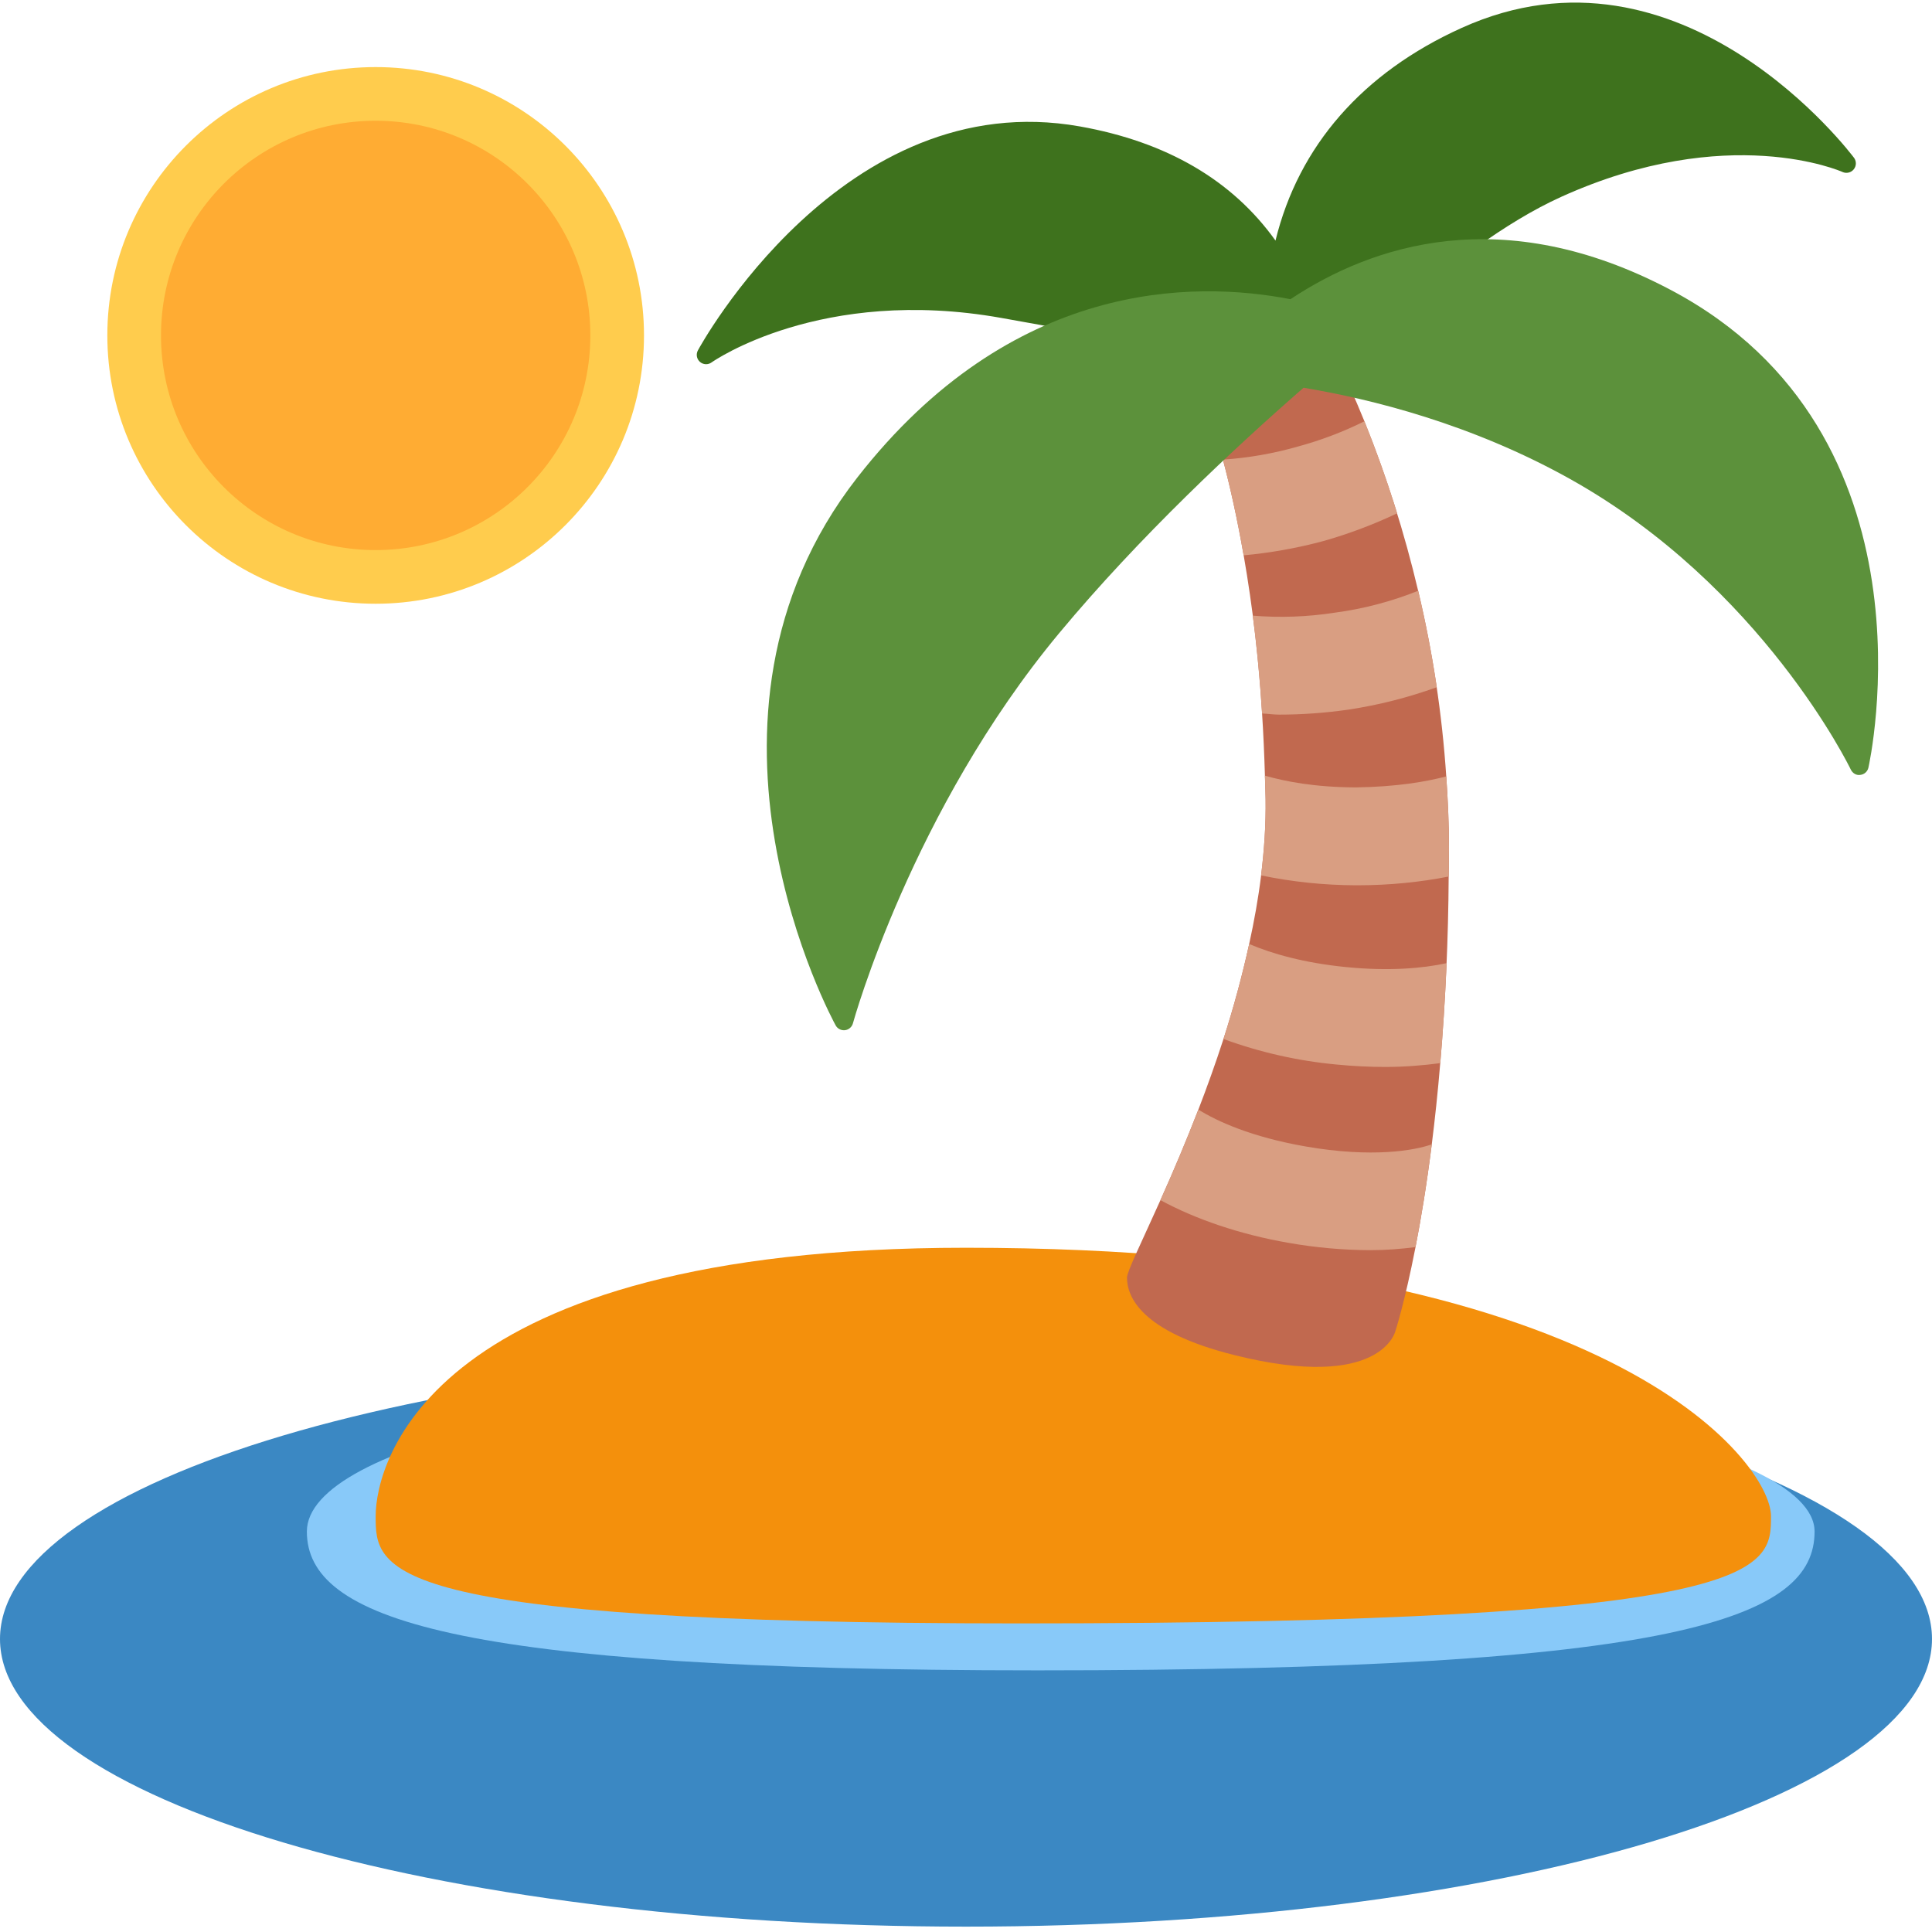
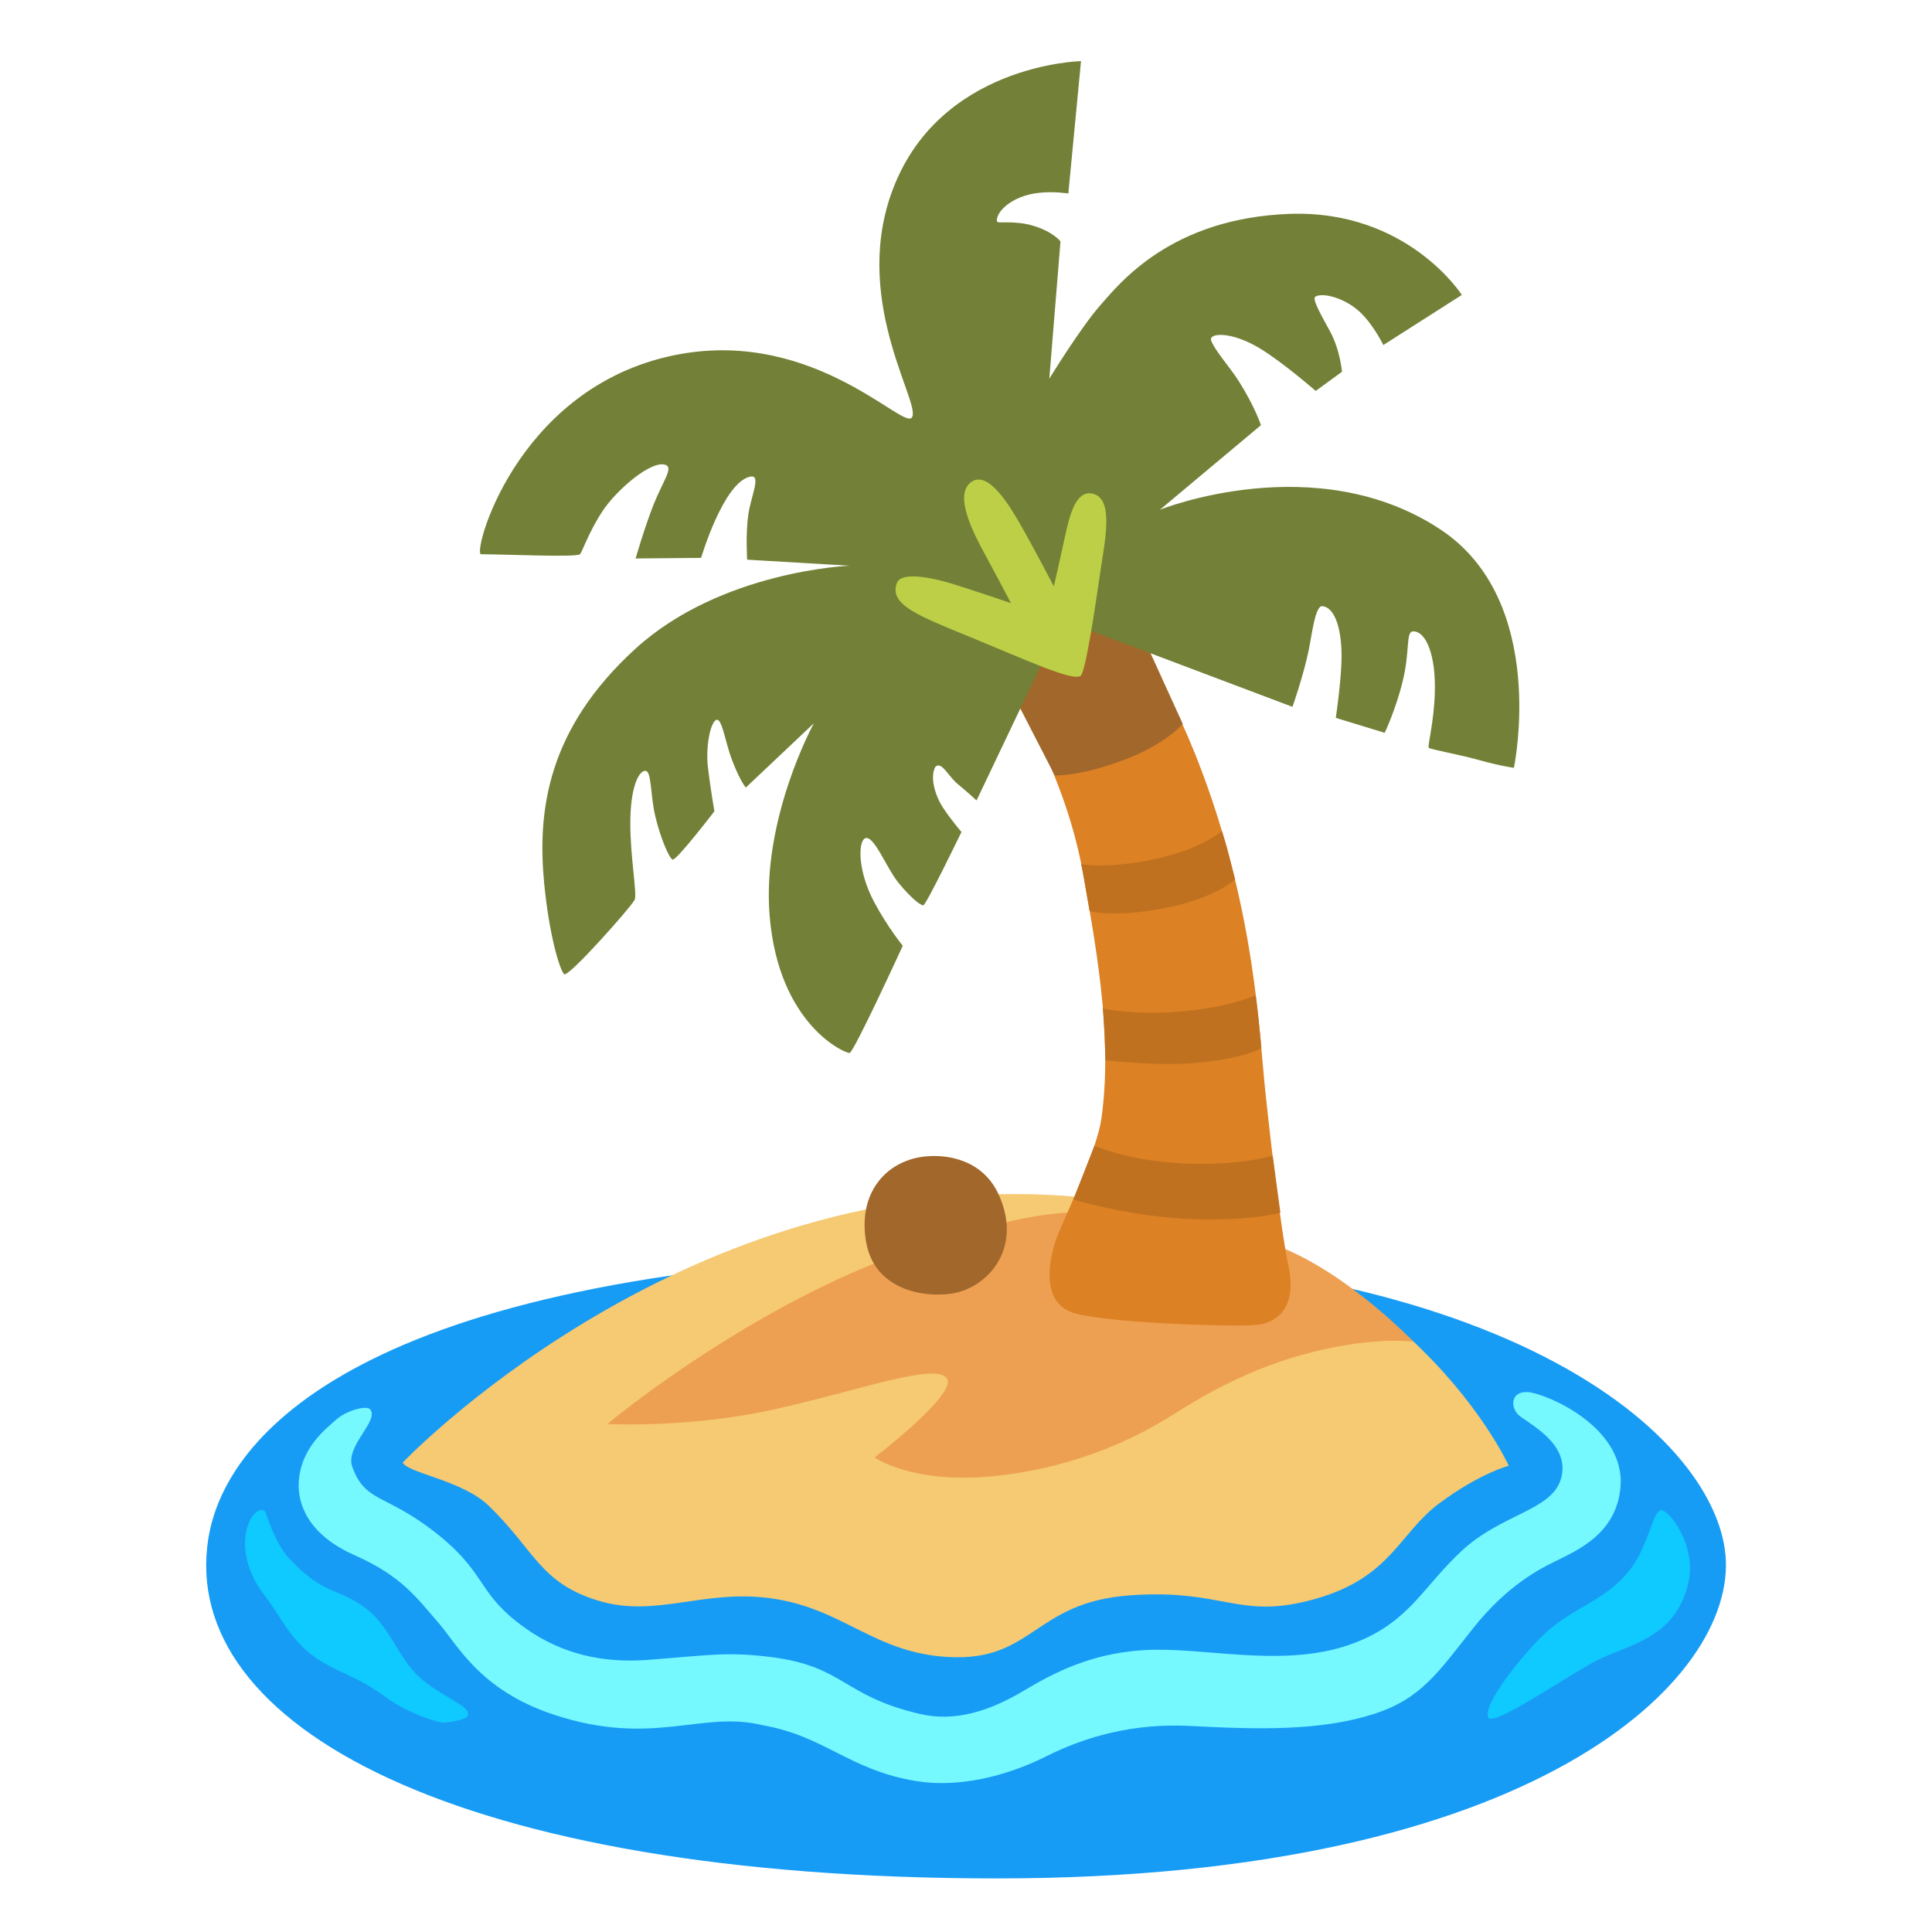
- <svg xmlns="http://www.w3.org/2000/svg" aria-hidden="true" width="32" height="32" viewBox="0 0 36 36">
-   <ellipse fill="#3B88C3" cx="18" cy="30.54" rx="18" ry="5.36" />
-   <path fill="#88C9F9" d="M33.812 28.538c0 1.616-2.5 2.587-14.482 2.587-10.925 0-13.612-.971-13.612-2.587s5.683-2.926 13.612-2.926 14.482 1.31 14.482 2.926z" />
-   <path fill="#F4900C" d="M7 28.25c0-1 1-5 11-5 12 0 15 4 15 5s0 2-14 2c-12 0-12-1-12-2z" />
-   <circle fill="#FFCC4D" cx="7" cy="6.25" r="5" />
-   <circle fill="#FFAC33" cx="7" cy="6.25" r="4" />
-   <path fill="#C1694F" d="M26.949 14.467a20.958 20.958 0 0 0-.524-3.459 21.947 21.947 0 0 0-1.001-3.158c-.377-.929-.674-1.46-.674-1.46l-2.583.333s.298.622.621 1.841c.131.495.265 1.09.386 1.784a26.337 26.337 0 0 1 .343 2.948c.024.37.041.756.053 1.158.004.146.011.287.013.437.007.469-.026.946-.084 1.422-.053.429-.13.856-.223 1.279a19.27 19.27 0 0 1-.479 1.77c-.149.46-.308.901-.468 1.316a34.772 34.772 0 0 1-.707 1.687c-.358.798-.622 1.33-.622 1.441 0 .351.25 1.007 2 1.444 2.736.684 3-.444 3-.444s.174-.528.376-1.567c.1-.513.206-1.147.303-1.915.058-.459.112-.964.158-1.513a44.241 44.241 0 0 0 .157-3.478c.002-.176.006-.346.006-.527 0-.459-.021-.903-.051-1.339z" />
-   <path fill="#D99E82" d="M24.324 21.362c-1.003-.175-1.643-.467-1.994-.686a34.772 34.772 0 0 1-.707 1.687c.655.356 1.487.64 2.389.796a8.925 8.925 0 0 0 1.523.136c.296 0 .574-.023.841-.057.1-.513.206-1.147.303-1.915-.318.113-1.107.257-2.355.039zm.758-3.342c-.782-.077-1.383-.249-1.805-.43a19.27 19.27 0 0 1-.479 1.77 8.395 8.395 0 0 0 2.106.476c.307.03.611.045.908.045.359 0 .7-.028 1.026-.071.049-.572.089-1.192.118-1.863-.45.098-1.08.152-1.874.073zm.221-1.524c.588 0 1.165-.059 1.692-.163.001-.176.005-.346.005-.527 0-.458-.021-.902-.051-1.339-.378.099-.919.194-1.682.205-.775-.003-1.32-.111-1.698-.219.004.146.011.287.013.437.007.469-.026.946-.084 1.422a8.836 8.836 0 0 0 1.76.184h.045zm-.178-3.273a8.657 8.657 0 0 0 1.648-.418 21.742 21.742 0 0 0-.347-1.797 6.44 6.44 0 0 1-1.56.409 6.508 6.508 0 0 1-1.522.055c.072.558.131 1.167.173 1.823.109.004.207.021.319.021.42 0 .857-.031 1.289-.093zm.909-3.658a21.475 21.475 0 0 0-.61-1.715 6.74 6.74 0 0 1-1.242.471 6.634 6.634 0 0 1-1.395.243c.131.495.265 1.09.386 1.784a8.894 8.894 0 0 0 1.497-.269 8.892 8.892 0 0 0 1.364-.514z" />
-   <path fill="#3E721D" d="M34.549 2.943c-.032-.042-3.202-4.283-7.313-2.423-1.847.835-3.038 2.2-3.469 3.963-.804-1.125-2.026-1.839-3.644-2.127-4.421-.788-7.092 4.123-7.118 4.172a.174.174 0 0 0 .256.224c.02-.015 2.037-1.427 5.396-.828a96.783 96.783 0 0 1 5.864 1.217.178.178 0 0 0 .172-.051c.022-.024 2.303-2.475 4.4-3.423 3.104-1.404 5.221-.472 5.24-.462a.176.176 0 0 0 .216-.262z" />
-   <path fill="#5C913B" d="M31.129 5.401c-3.134-1.655-5.57-.831-7.083.174-1.813-.351-5.201-.357-8.072 3.324-3.525 4.518-.433 10.152-.402 10.209.031.056.09.089.153.089l.021-.001a.175.175 0 0 0 .147-.128c.011-.039 1.097-3.967 3.843-7.27 1.501-1.805 3.293-3.474 4.554-4.573 1.27.211 3.136.678 4.969 1.702 3.573 1.998 5.212 5.379 5.228 5.413.032.066.101.112.177.099a.173.173 0 0 0 .151-.134c.014-.063 1.392-6.222-3.686-8.904z" />
+ <svg xmlns="http://www.w3.org/2000/svg" aria-hidden="true" width="32" height="32" viewBox="0 0 128 128">
+   <path d="M13.8 101.95c-1.95 12.37 16.51 22.5 52.26 22.5s48.99-13.25 48.26-21.41c-.73-8.18-15.6-21.23-52.98-19.96-37.37 1.27-46.45 11.98-47.54 18.87z" fill="#179cf5" />
+   <path d="M26.68 96.9c.35.7 3.96 1.18 5.69 2.85 3.05 2.94 3.39 5.12 7.27 6.3 3.87 1.17 6.99-.81 11.56-.14 4.71.69 6.71 3.6 11.62 3.87 5.63.32 5.66-3.61 12-4.08 6.34-.47 7.21 1.68 12.33.23 5.04-1.43 5.52-4.34 8.22-6.34s4.59-2.48 4.59-2.48-7.65-16.87-30.53-17.95C44.64 78 26.68 96.9 26.68 96.9z" fill="#f6c973" />
+   <path d="M40.24 94.34s5.3.3 10.98-.95 10.92-3.21 11.54-2.02c.56 1.07-4.81 5.19-4.81 5.19s2.5 1.81 8.05 1.22 9.58-2.71 11.56-3.96 5.15-3.18 9.38-4.24 6.7-.69 6.7-.69-5.16-5.42-10.27-6.76c-11.09-2.91-14.11-1.99-21.22.09-11.39 3.33-21.91 12.12-21.91 12.12z" fill="#eda052" />
+   <path d="m71.58 37.18-7.22 4.83s5.74 6.67 7.4 15.87c1.07 5.93 1.91 11.21 1.21 16.24-.29 2.05-2.27 6.19-2.84 7.58-.57 1.39-1.39 4.67 1.15 5.33s10.82.9 12.04.74c1.23-.16 2.68-1.06 2.02-4.03-.41-1.85-1.11-7.61-1.52-11.54-.41-3.93-.66-11.5-4.08-20.79-3.33-9.07-8.16-14.23-8.16-14.23z" fill="#dc8124" />
+   <path d="M78.22 77.07c3.73.21 6.1-.5 6.1-.5l.51 3.78s-2.28.64-6.58.38c-3.75-.23-7.14-1.26-7.14-1.26l1.4-3.57c-.01-.01 1.95.95 5.71 1.17zM73.07 66.82s.07 1.05.11 1.72c.03.67.05 1.7.05 1.7s2.82.33 5.05.24c3.65-.15 5.29-1.02 5.29-1.02s-.07-.81-.17-1.77-.21-1.76-.21-1.76-1.79.88-5.54 1.13c-2.7.16-4.58-.24-4.58-.24zM71.63 57.25s1.71.35 4.9-.34c3.1-.67 4.43-1.85 4.43-1.85s.29.91.46 1.6c.16.65.41 1.6.41 1.6s-1.25 1.23-4.65 1.9c-3.33.66-4.99.21-4.99.21s-.16-.89-.27-1.55c-.12-.77-.29-1.57-.29-1.57z" fill="#c0711f" />
+   <path d="M69.88 51.37s1.58.11 4.65-1.05c2.68-1.01 3.83-2.36 3.83-2.36l-3.77-8.28-9.04 3.28 4.33 8.41z" fill="#a2672b" />
+   <path d="m70.39 41.08 15.24 5.75s.71-2.02 1.06-3.68c.23-1.1.44-3.02.91-2.99.78.06 1.25 1.33 1.28 3.13.03 1.55-.38 4.27-.38 4.27l3.24.99s.73-1.52 1.2-3.45c.49-2.02.18-3.27.69-3.27.87 0 1.51 1.62 1.43 4.1-.06 1.94-.5 3.54-.4 3.61.16.13 1.92.42 3.35.82 1.43.4 2.29.51 2.29.51s2.32-11.02-4.85-15.78c-8.26-5.48-18.6-1.32-18.6-1.32l6.69-5.6s-.37-1.17-1.45-2.89c-.6-.96-1.61-2.05-1.85-2.73-.17-.48 1.28-.64 3.21.52 1.54.93 3.68 2.8 3.72 2.83l1.74-1.27s-.12-1.45-.8-2.69c-.57-1.05-1.21-2.15-.96-2.29.51-.29 2 .1 3.01 1.08.87.85 1.49 2.13 1.49 2.13l5.2-3.32s-3.6-5.65-11.42-5.37c-7.82.29-11.21 4.55-12.52 6.04-1.31 1.48-3.39 4.88-3.39 4.88l.74-9.1s-.47-.62-1.76-1.02c-1.28-.4-2.43-.13-2.45-.3-.09-.62.98-1.69 2.74-1.89 1.03-.12 1.99.04 1.99.04l.84-8.77s-9.55.19-12.58 8.8c-2.6 7.4 2.21 14.19 1.33 14.85-.75.56-6.95-6.24-16.18-4.06-10.13 2.39-12.9 13.08-12.32 13.08 1.55 0 6.27.22 6.55 0 .14-.11.56-1.42 1.48-2.83.92-1.41 3.29-3.47 4.22-3.08.48.2-.18 1.05-.8 2.57-.62 1.57-1.21 3.62-1.21 3.62l4.34-.04s1.48-5.01 3.25-5.38c.76-.16.07 1.24-.12 2.49-.19 1.29-.08 3.01-.08 3.01l6.78.4s-8.51.33-14.18 5.5c-5.87 5.35-6.5 10.79-6.05 15.51.32 3.36 1 5.69 1.32 6.05.25.29 4.51-4.53 4.68-4.93.17-.4-.29-2.78-.29-5.06s.51-3.43.97-3.48c.46-.06.34 1.6.69 3.03.36 1.49.91 2.74 1.14 2.85.23.11 2.77-3.2 2.77-3.2s-.28-1.63-.43-2.93c-.15-1.31.14-2.84.51-3.1.41-.29.6 1.33 1.08 2.61.39 1.02.71 1.58.92 1.85l4.51-4.26s-3.46 6.29-2.93 12.75c.59 7.23 5.02 9.14 5.3 9.09.29-.06 3.52-7.1 3.52-7.1s-1.01-1.24-1.89-2.89c-1.11-2.08-1.05-3.95-.64-4.21.58-.37 1.43 1.94 2.28 2.97.86 1.03 1.43 1.45 1.61 1.45s2.53-4.86 2.53-4.86-.7-.81-1.25-1.65c-.46-.71-.87-1.94-.48-2.67.42-.39.84.62 1.49 1.15.64.53 1.24 1.08 1.24 1.08l5.69-11.95z" fill="#728137" />
+   <path d="M71.59 44.78c.33-.22.98-4.63 1.3-6.83.28-1.99.98-4.95-.53-5.25-1.04-.2-1.47 1.27-1.8 2.84-.3 1.4-.74 3.31-.74 3.31s-1.34-2.57-2.24-4.14c-.65-1.13-2.06-3.52-3.18-2.81-1.29.82.11 3.46.9 4.91.79 1.45 1.68 3.15 1.68 3.15s-2.37-.81-3.75-1.24c-1.51-.47-3.54-.88-3.82-.07-.49 1.42 1.38 2.13 5 3.61 3.6 1.48 6.63 2.88 7.18 2.52z" fill="#bdcf47" />
+   <path d="M61.19 76.63c-2.49.31-4.37 2.4-3.81 5.64s3.89 3.73 5.75 3.42c2.24-.38 4.64-2.89 3.07-6.47-1.05-2.41-3.48-2.78-5.01-2.59z" fill="#a2672b" />
+   <path d="M17.55 100.12c-.76-.6-2.57 2.35.07 5.7.88 1.12 1.58 2.79 3.23 3.96 1.54 1.09 2.66 1.14 4.85 2.76 1.08.8 3.28 1.67 3.86 1.58 1.29-.19 1.52-.33 1.43-.68-.14-.51-1.85-1.12-3.17-2.29-1.41-1.25-2-3.39-3.54-4.56-1.87-1.43-2.75-.83-5.07-3.28-1.08-1.13-1.56-3.11-1.66-3.19zM98.61 113.8c.33.61 5.05-2.66 7.12-3.76 2.07-1.09 5.26-1.41 6.13-5.18.56-2.45-1.28-4.86-1.82-4.8-.55.06-.82 2.35-2.01 3.89-1.64 2.13-3.77 2.49-5.71 4.31-1.55 1.46-4.14 4.75-3.71 5.54z" fill="#0fcaff" />
+   <path d="M24.53 93.38c.59.74-1.58 2.37-1.22 3.71.85 2.49 2.19 1.82 5.53 4.44 3.22 2.51 2.8 3.83 5.29 5.83 2.01 1.62 4.74 2.92 8.81 2.61s5.19-.55 8.11-.19c4.93.62 4.72 2.56 9.88 3.77 2.33.55 4.62-.18 6.87-1.52 2.03-1.21 4.74-2.67 8.69-2.73 3.95-.06 8.99 1.23 13.35-.49 3.56-1.41 4.4-3.64 7.01-6.07 2.61-2.43 5.94-2.66 6.56-4.74.73-2.43-2.37-3.77-2.86-4.31-.49-.55-.43-1.52.67-1.46s6.5 2.25 6.14 6.32c-.28 3.11-2.92 4.19-4.38 4.92-.92.46-3.1 1.52-5.41 4.44-2.31 2.92-3.44 4.65-6.56 5.65-3.52 1.12-7.54 1.03-12.15.79-3.76-.2-6.96.71-9.54 2.01-2.67 1.34-5.85 2.1-8.63 1.64-4.44-.73-6.02-2.98-10.21-3.71-4.01-.97-7.23 1.46-13.73-.67-5.02-1.64-6.44-4.68-7.78-6.2s-2.31-2.98-5.47-4.38c-3.16-1.4-3.77-3.46-3.71-4.8.11-2.31 1.82-3.59 2.49-4.19.67-.6 2.01-.97 2.25-.67z" fill="#76f8ff" />
</svg>
